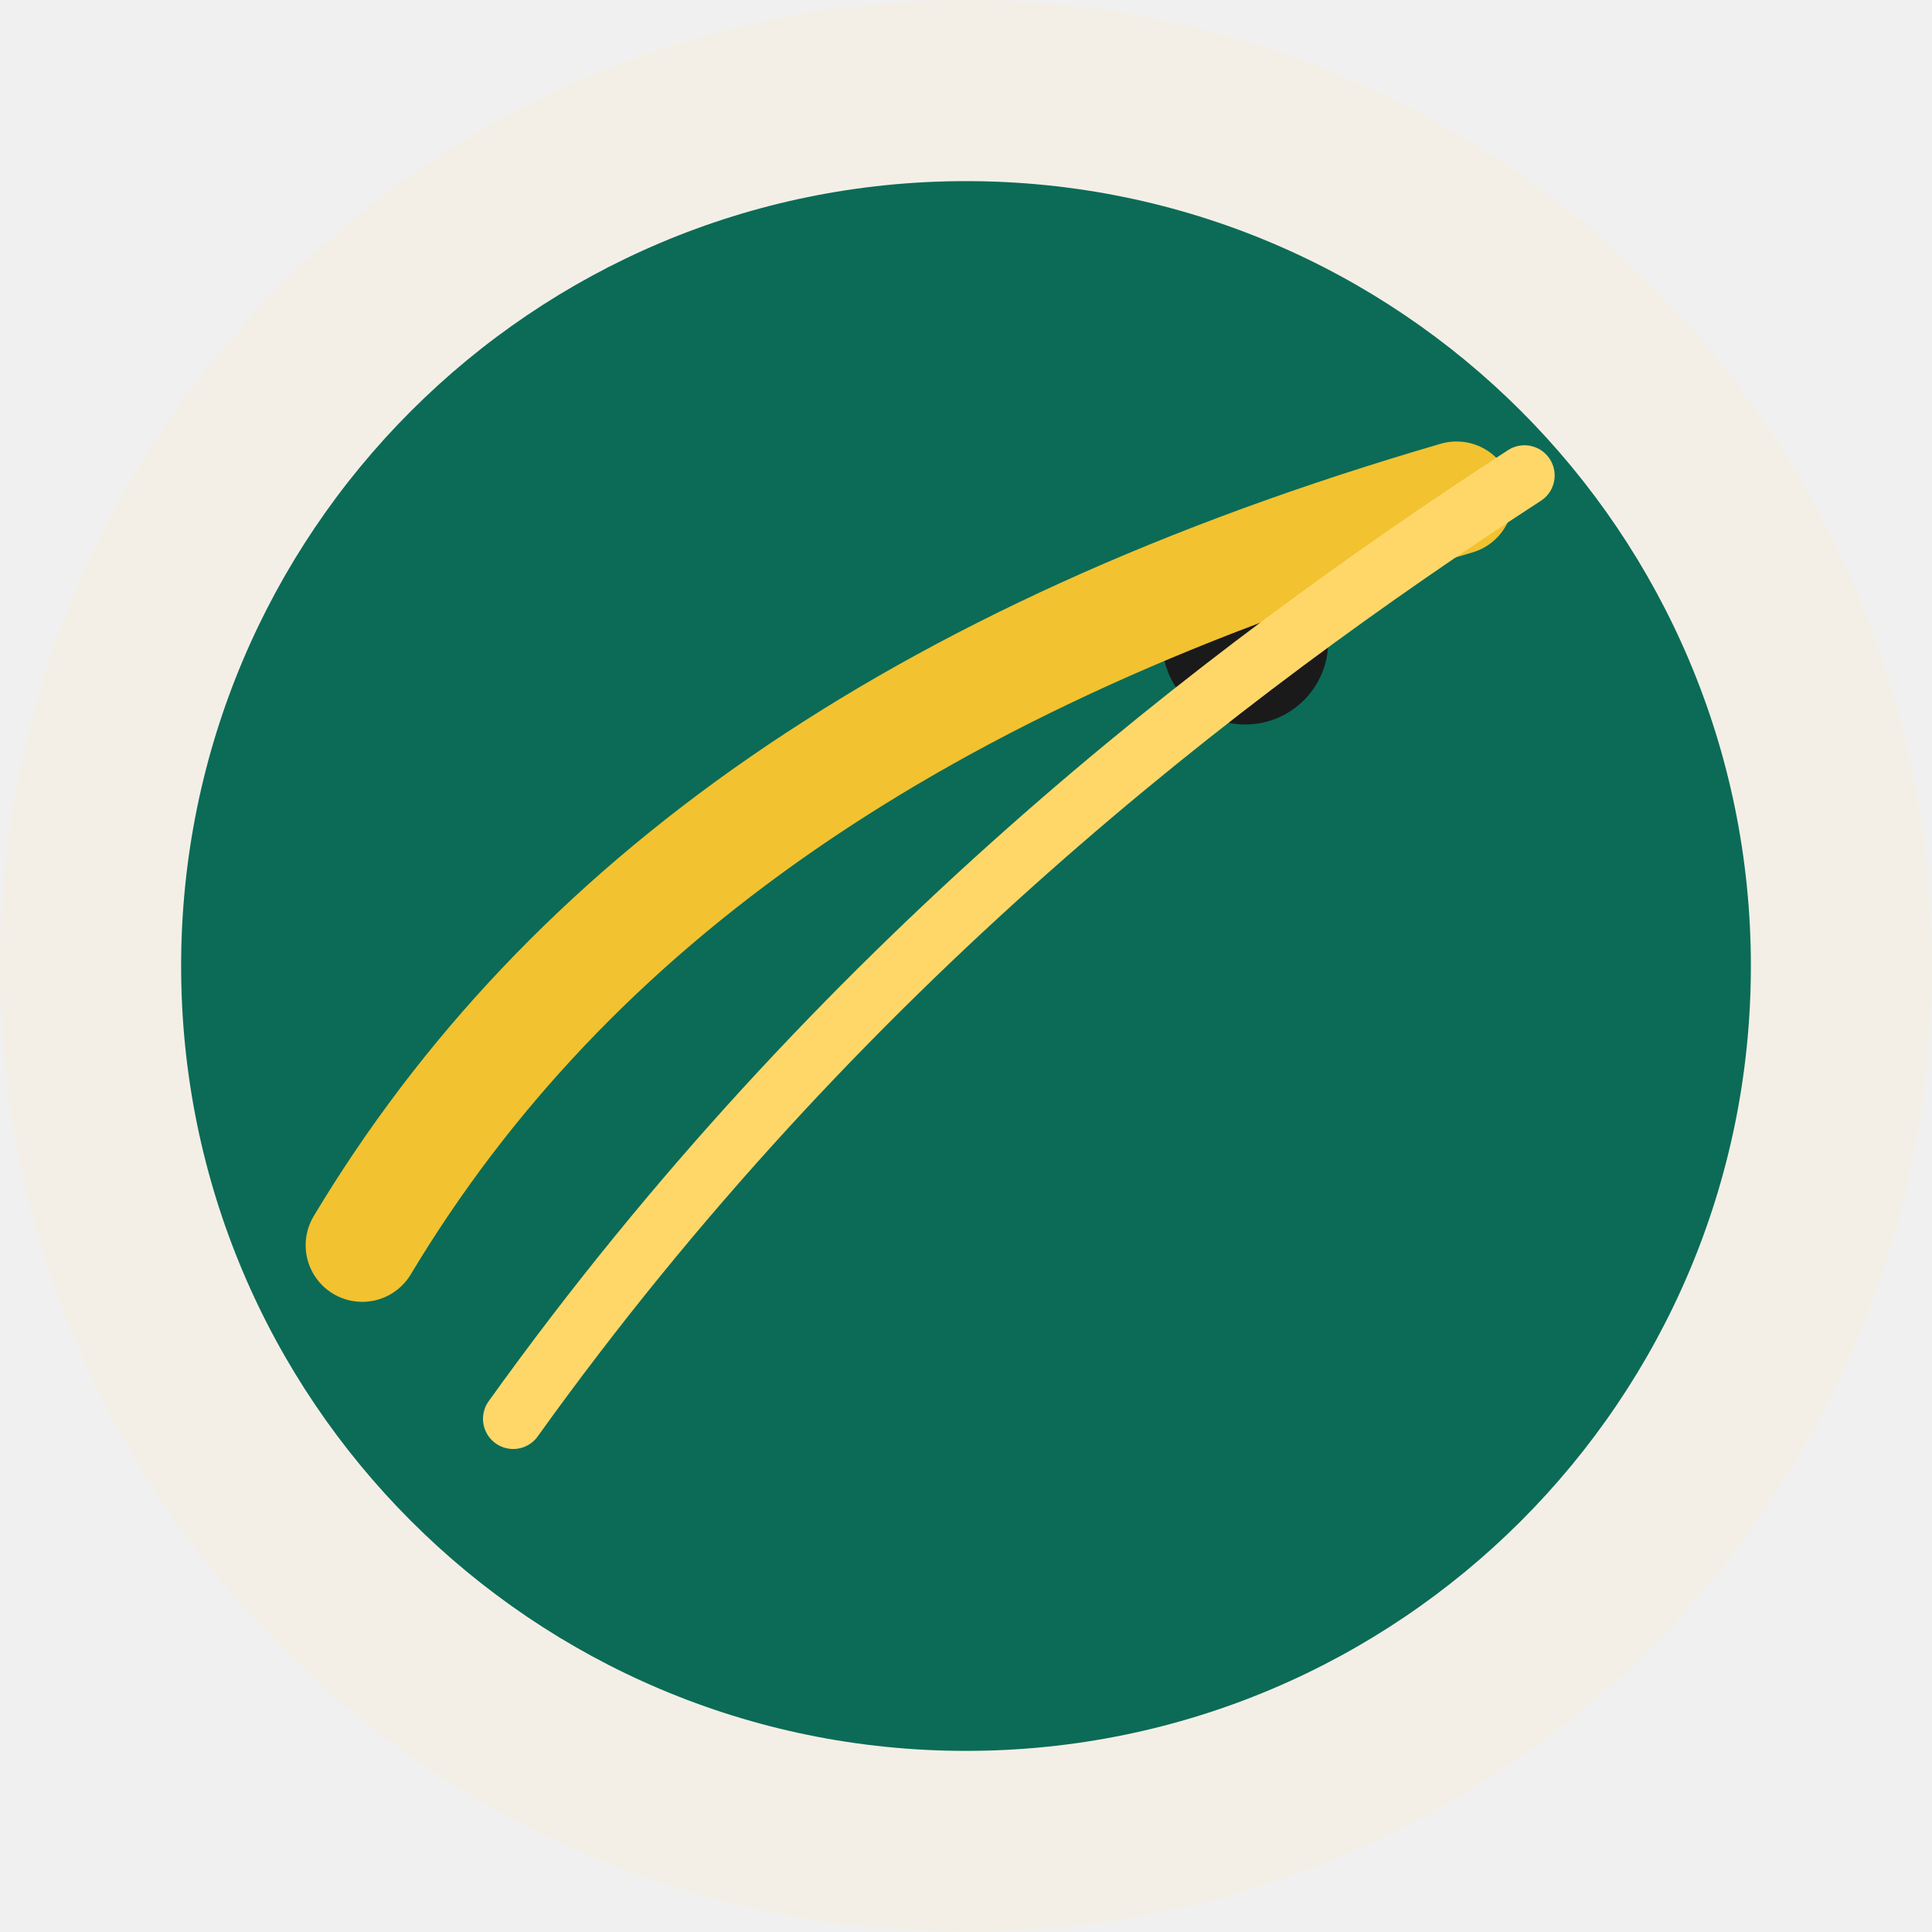
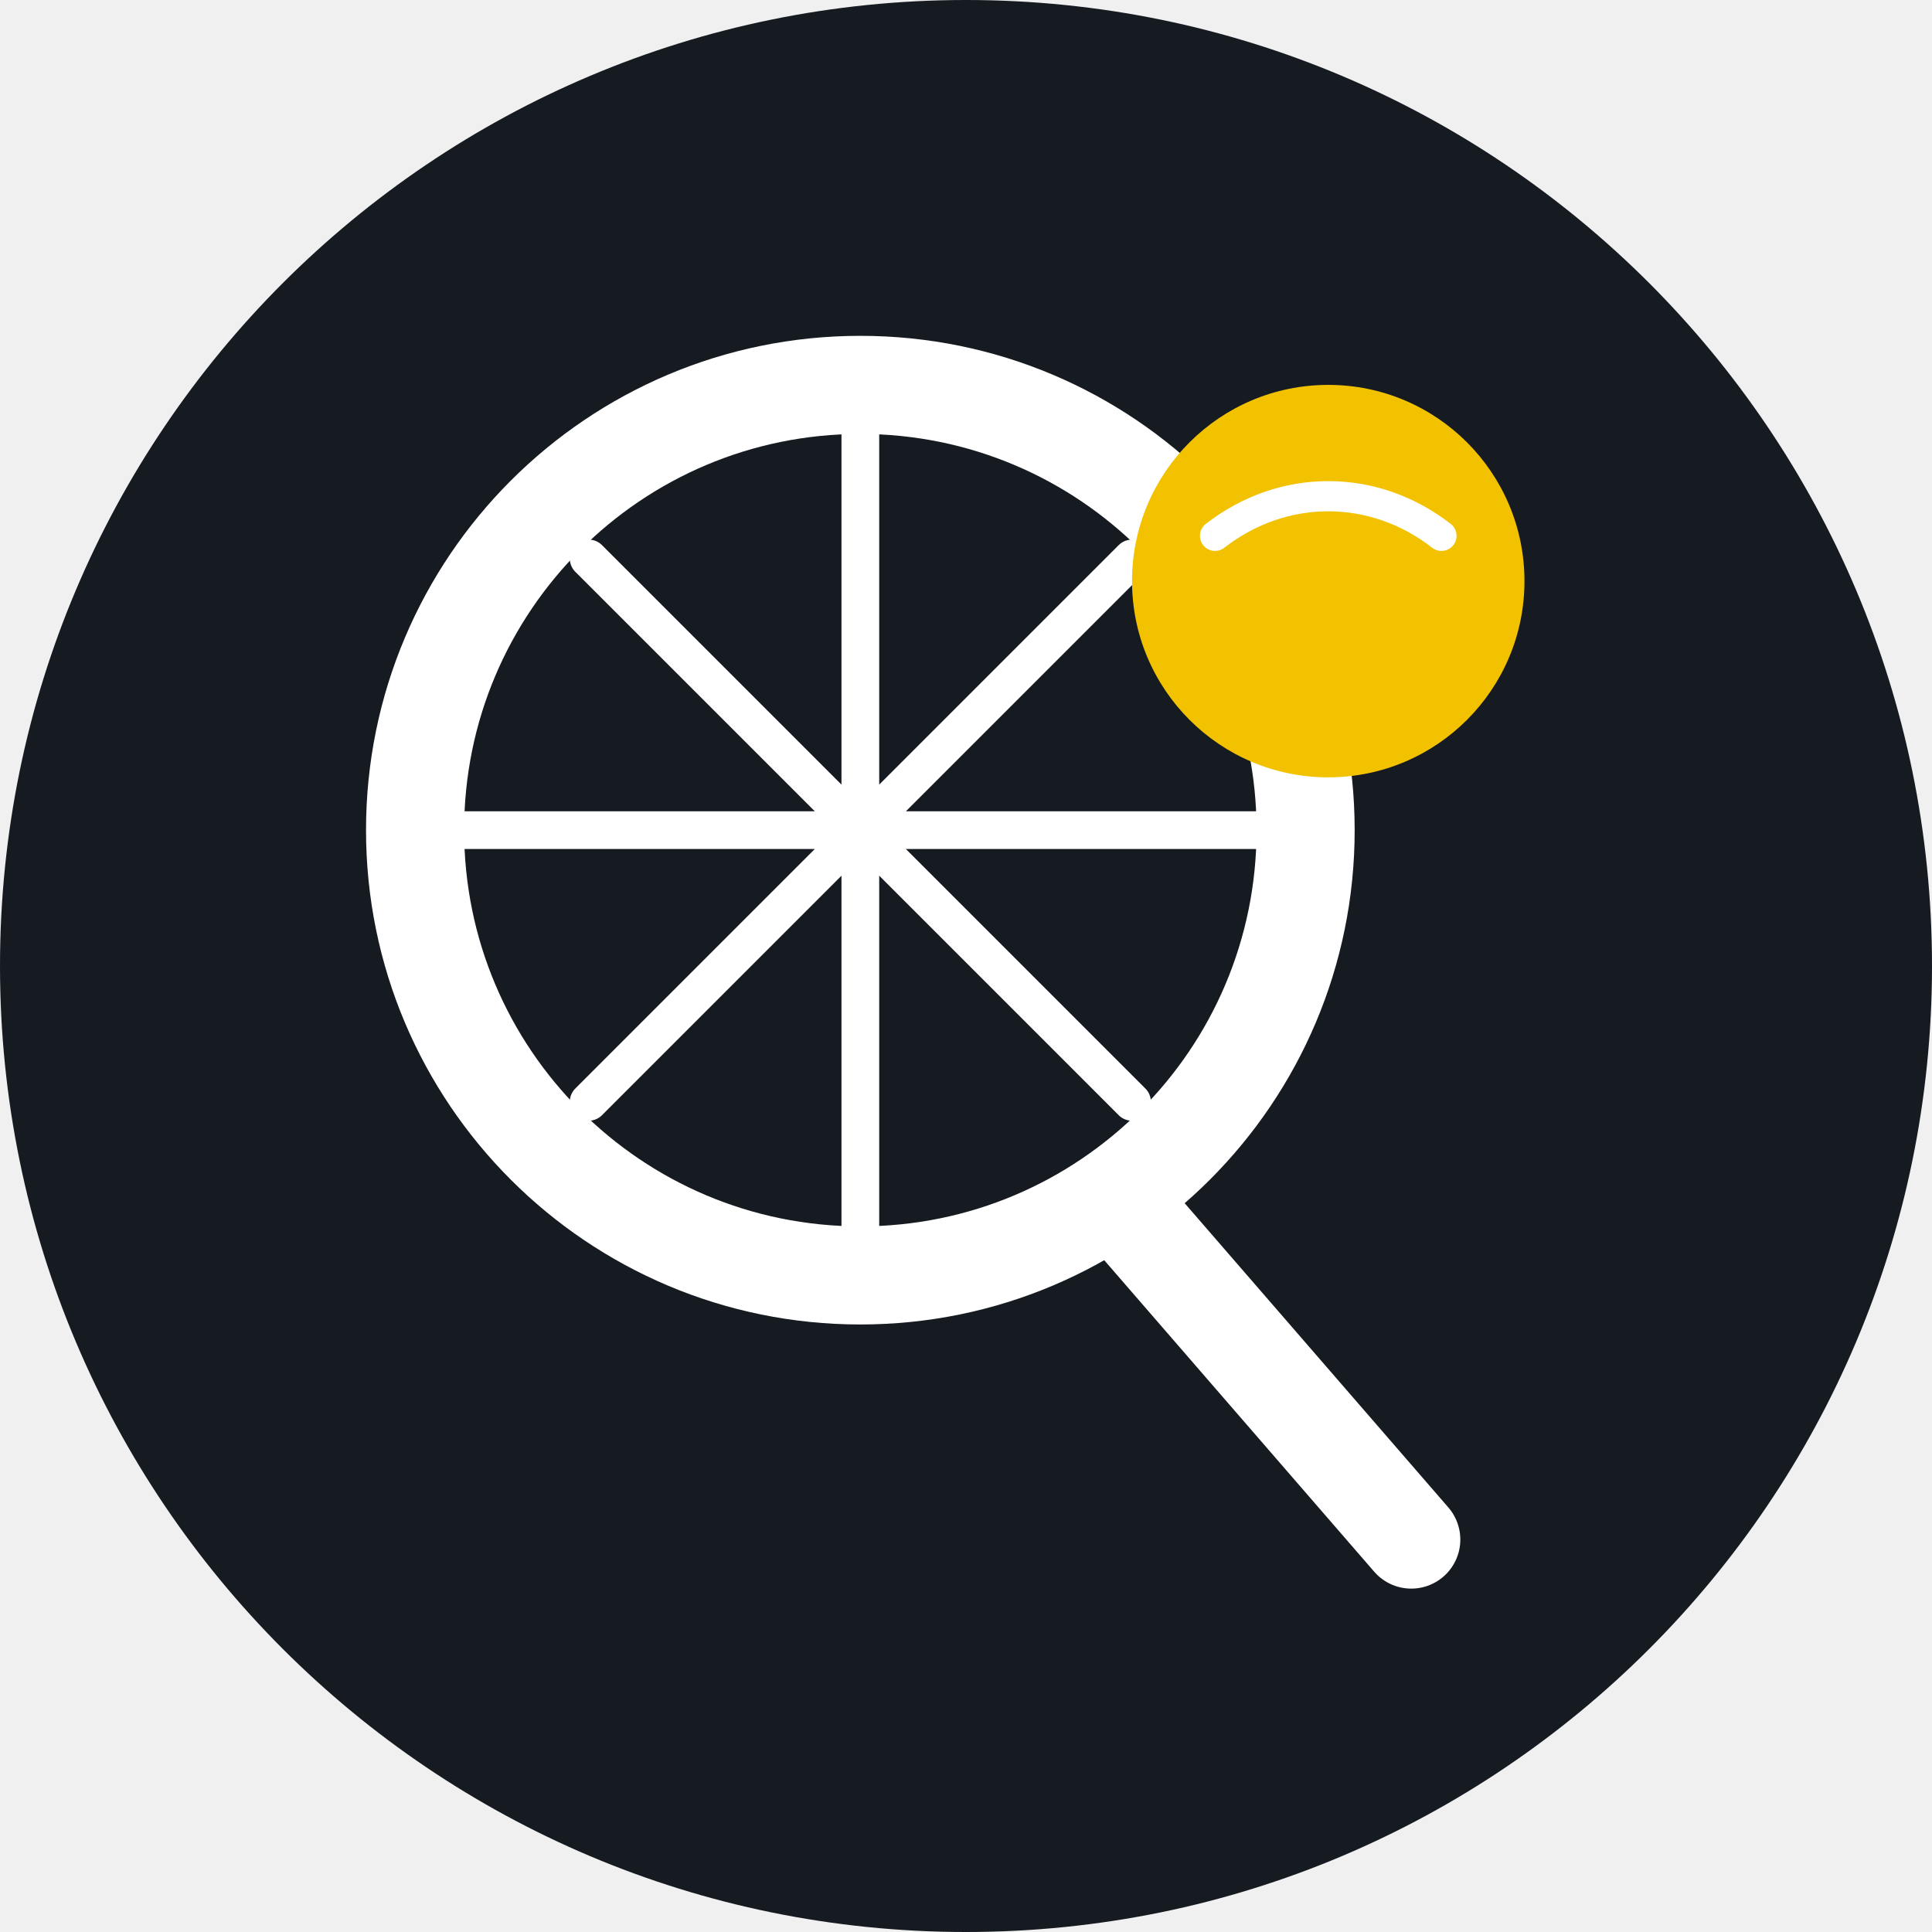
<svg xmlns="http://www.w3.org/2000/svg" viewBox="0 0 512 512" role="img" aria-labelledby="title desc">
-   <rect width="512" height="512" rx="256" fill="#f4efe6" />
-   <circle cx="256" cy="256" r="208" fill="#0b6b57" />
-   <circle cx="330" cy="170" r="22" fill="#1a1a1a" />
-   <path d="M96 330c54-90 146-156 290-198" fill="none" stroke="#f2c230" stroke-width="30" stroke-linecap="round" />
-   <path d="M136 376c86-120 188-198 268-250" fill="none" stroke="#ffd769" stroke-width="16" stroke-linecap="round" />
+   <rect width="512" height="512" rx="256" fill="#161a21" />
+   <g fill="none" stroke="#ffffff" stroke-linecap="round" stroke-linejoin="round">
+     <circle cx="228" cy="220" r="118" stroke-width="26" />
+     <path d="M156 148l144 144M300 148L156 292M228 102v236M110 220h236" stroke-width="10" />
+     <path d="M296 318l78 90" stroke-width="26" />
+   </g>
+   <circle cx="352" cy="154" r="52" fill="#f2c200" />
+   <path d="M322 142c18-14 42-14 60 0" fill="none" stroke="#fff" stroke-width="8" stroke-linecap="round" />
</svg>
